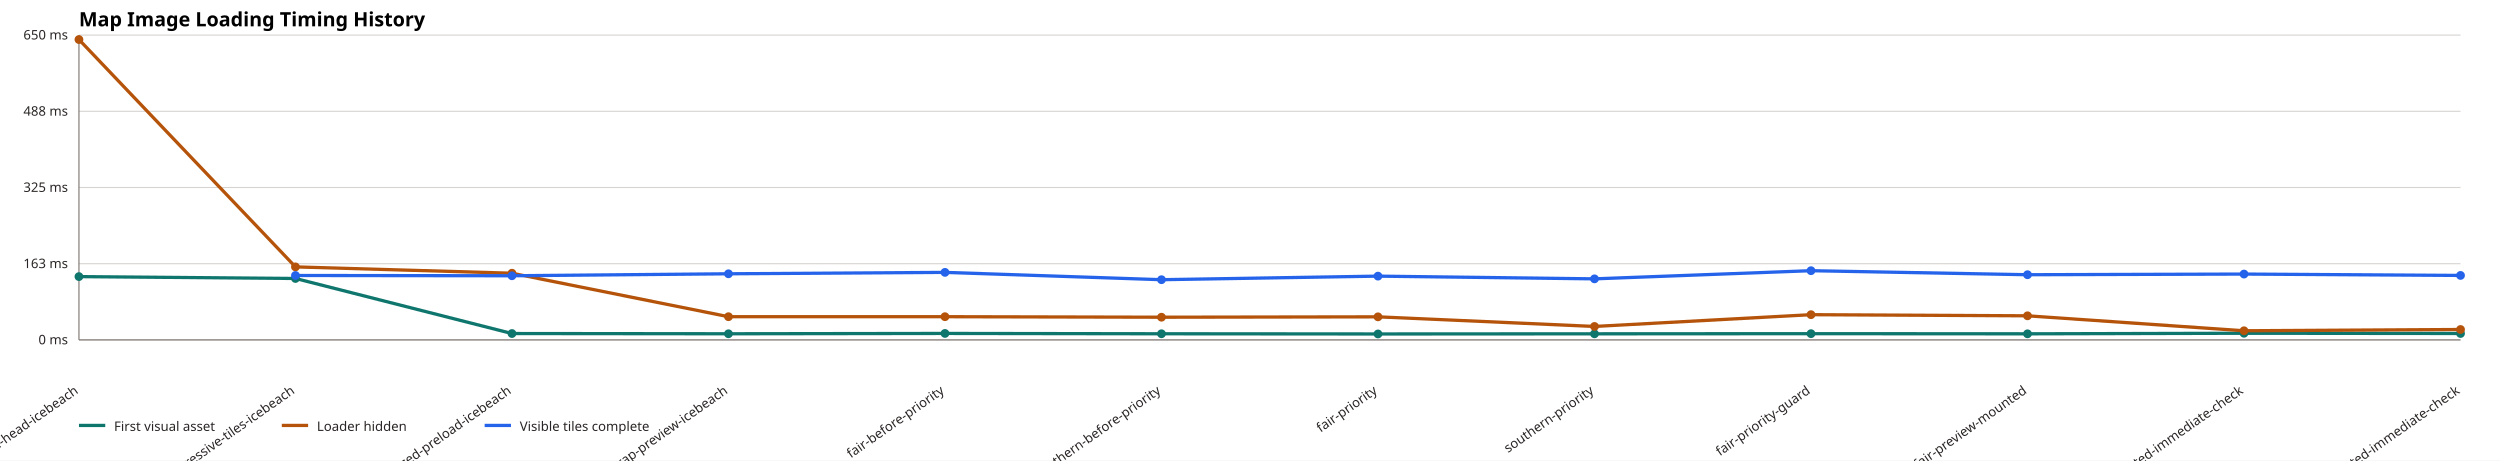
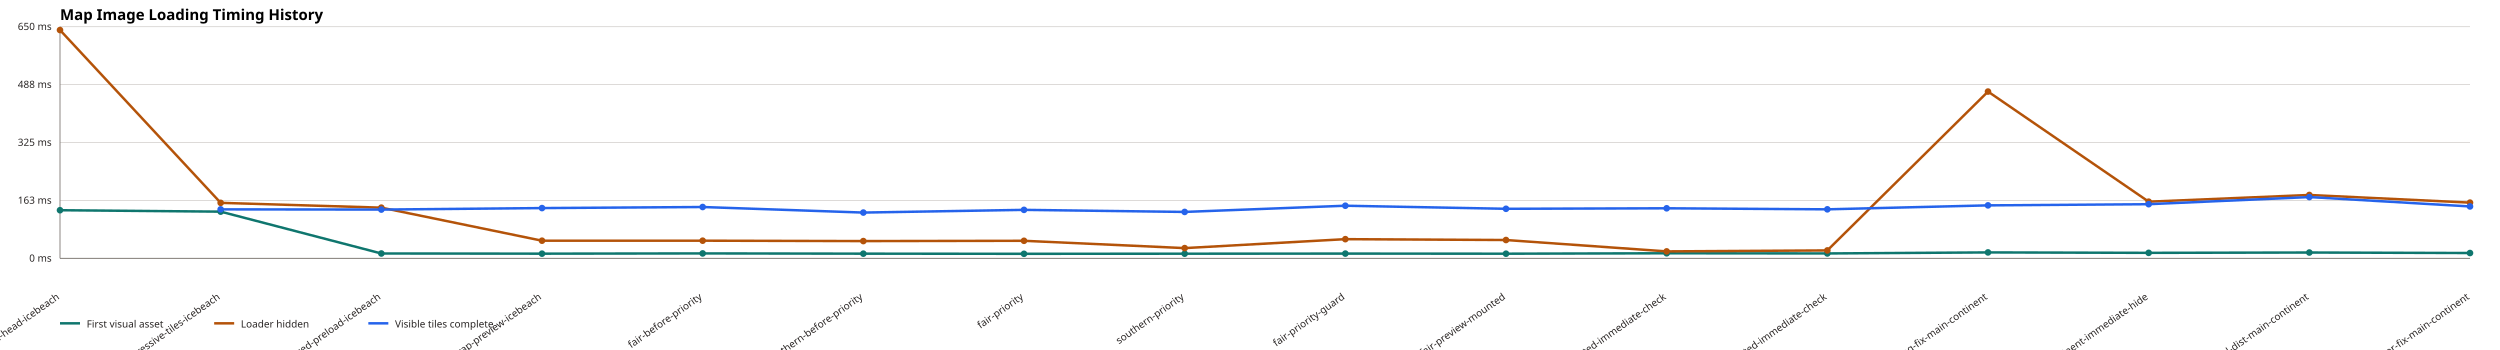
- <svg xmlns="http://www.w3.org/2000/svg" width="2280" height="420" viewBox="0 0 2280 420" role="img" aria-labelledby="title desc">
+ <svg xmlns="http://www.w3.org/2000/svg" width="3000" height="420" viewBox="0 0 3000 420" role="img" aria-labelledby="title desc">
  <rect width="100%" height="100%" fill="#fff" />
  <text x="72" y="24" font-size="18" font-family="system-ui, sans-serif" font-weight="700">Map Image Loading Timing History</text>
  <g font-family="system-ui, sans-serif" font-size="12" fill="#292524">
-     <line x1="72" y1="310" x2="2244" y2="310" stroke="#d6d3d1" stroke-width="1" />
+     <line x1="72" y1="310" x2="2964" y2="310" stroke="#d6d3d1" stroke-width="1" />
    <text x="62" y="314" text-anchor="end">0 ms</text>
-     <line x1="72" y1="240.5" x2="2244" y2="240.5" stroke="#d6d3d1" stroke-width="1" />
+     <line x1="72" y1="240.5" x2="2964" y2="240.5" stroke="#d6d3d1" stroke-width="1" />
    <text x="62" y="244.5" text-anchor="end">163 ms</text>
-     <line x1="72" y1="171" x2="2244" y2="171" stroke="#d6d3d1" stroke-width="1" />
+     <line x1="72" y1="171" x2="2964" y2="171" stroke="#d6d3d1" stroke-width="1" />
    <text x="62" y="175" text-anchor="end">325 ms</text>
-     <line x1="72" y1="101.5" x2="2244" y2="101.5" stroke="#d6d3d1" stroke-width="1" />
+     <line x1="72" y1="101.5" x2="2964" y2="101.5" stroke="#d6d3d1" stroke-width="1" />
    <text x="62" y="105.5" text-anchor="end">488 ms</text>
-     <line x1="72" y1="32" x2="2244" y2="32" stroke="#d6d3d1" stroke-width="1" />
+     <line x1="72" y1="32" x2="2964" y2="32" stroke="#d6d3d1" stroke-width="1" />
    <text x="62" y="36" text-anchor="end">650 ms</text>
    <line x1="72" y1="32" x2="72" y2="310" stroke="#78716c" />
-     <line x1="72" y1="310" x2="2244" y2="310" stroke="#78716c" />
+     <line x1="72" y1="310" x2="2964" y2="310" stroke="#78716c" />
    <text x="72" y="358" text-anchor="end" transform="rotate(-35 72 358)">baseline-head-icebeach</text>
-     <text x="269.455" y="358" text-anchor="end" transform="rotate(-35 269.4545 358)">optimized-progressive-tiles-icebeach</text>
-     <text x="466.909" y="358" text-anchor="end" transform="rotate(-35 466.9091 358)">optimized-preload-icebeach</text>
-     <text x="664.364" y="358" text-anchor="end" transform="rotate(-35 664.3636 358)">optimized-bootstrap-preview-icebeach</text>
-     <text x="861.818" y="358" text-anchor="end" transform="rotate(-35 861.8182 358)">fair-before-priority</text>
-     <text x="1059.273" y="358" text-anchor="end" transform="rotate(-35 1059.273 358)">southern-before-priority</text>
-     <text x="1256.727" y="358" text-anchor="end" transform="rotate(-35 1256.727 358)">fair-priority</text>
-     <text x="1454.182" y="358" text-anchor="end" transform="rotate(-35 1454.182 358)">southern-priority</text>
-     <text x="1651.636" y="358" text-anchor="end" transform="rotate(-35 1651.636 358)">fair-priority-guard</text>
-     <text x="1849.091" y="358" text-anchor="end" transform="rotate(-35 1849.091 358)">fair-preview-mounted</text>
-     <text x="2046.545" y="358" text-anchor="end" transform="rotate(-35 2046.545 358)">fair-preview-mounted-immediate-check</text>
-     <text x="2244" y="358" text-anchor="end" transform="rotate(-35 2244 358)">southern-preview-mounted-immediate-check</text>
-     <polyline points="72,252.262 269.455,253.972 466.909,304.183 664.364,304.397 861.818,304.098 1059.273,304.397 1256.727,304.568 1454.182,304.44 1651.636,304.312 1849.091,304.44 2046.545,303.927 2244,304.141" fill="none" stroke="#0f766e" stroke-width="3" stroke-linecap="round" stroke-linejoin="round" />
-     <polyline points="72,36.063 269.455,243.408 466.909,249.182 664.364,288.829 861.818,288.829 1059.273,289.3 1256.727,288.958 1454.182,297.725 1651.636,286.99 1849.091,288.017 2046.545,301.66 2244,300.505" fill="none" stroke="#b45309" stroke-width="3" stroke-linecap="round" stroke-linejoin="round" />
-     <polyline points="269.455,251.235 466.909,251.492 664.364,249.695 861.818,248.412 1059.273,255.084 1256.727,251.834 1454.182,254.314 1651.636,246.873 1849.091,250.551 2046.545,249.952 2244,251.192" fill="none" stroke="#2563eb" stroke-width="3" stroke-linecap="round" stroke-linejoin="round" />
+     <text x="264.8" y="358" text-anchor="end" transform="rotate(-35 264.8 358)">optimized-progressive-tiles-icebeach</text>
+     <text x="457.6" y="358" text-anchor="end" transform="rotate(-35 457.6 358)">optimized-preload-icebeach</text>
+     <text x="650.4" y="358" text-anchor="end" transform="rotate(-35 650.4 358)">optimized-bootstrap-preview-icebeach</text>
+     <text x="843.2" y="358" text-anchor="end" transform="rotate(-35 843.2 358)">fair-before-priority</text>
+     <text x="1036" y="358" text-anchor="end" transform="rotate(-35 1036 358)">southern-before-priority</text>
+     <text x="1228.8" y="358" text-anchor="end" transform="rotate(-35 1228.8 358)">fair-priority</text>
+     <text x="1421.6" y="358" text-anchor="end" transform="rotate(-35 1421.6 358)">southern-priority</text>
+     <text x="1614.4" y="358" text-anchor="end" transform="rotate(-35 1614.4 358)">fair-priority-guard</text>
+     <text x="1807.2" y="358" text-anchor="end" transform="rotate(-35 1807.2 358)">fair-preview-mounted</text>
+     <text x="2000" y="358" text-anchor="end" transform="rotate(-35 2000 358)">fair-preview-mounted-immediate-check</text>
+     <text x="2192.8" y="358" text-anchor="end" transform="rotate(-35 2192.8 358)">southern-preview-mounted-immediate-check</text>
+     <text x="2385.6" y="358" text-anchor="end" transform="rotate(-35 2385.6 358)">current-loading-fix-main-continent</text>
+     <text x="2578.4" y="358" text-anchor="end" transform="rotate(-35 2578.4 358)">current-loading-fix-main-continent-immediate-hide</text>
+     <text x="2771.2" y="358" text-anchor="end" transform="rotate(-35 2771.2 358)">final-validated-dist-main-continent</text>
+     <text x="2964" y="358" text-anchor="end" transform="rotate(-35 2964 358)">final-tile-error-fix-main-continent</text>
+     <polyline points="72,252.262 264.8,253.972 457.6,304.183 650.4,304.397 843.2,304.098 1036,304.397 1228.8,304.568 1421.6,304.44 1614.4,304.312 1807.2,304.44 2000,303.927 2192.8,304.141 2385.6,302.9 2578.4,303.414 2771.2,303.029 2964,303.627" fill="none" stroke="#0f766e" stroke-width="3" stroke-linecap="round" stroke-linejoin="round" />
+     <polyline points="72,36.063 264.8,243.408 457.6,249.182 650.4,288.829 843.2,288.829 1036,289.3 1228.8,288.958 1421.6,297.725 1614.4,286.99 1807.2,288.017 2000,301.66 2192.8,300.505 2385.6,109.883 2578.4,241.997 2771.2,233.956 2964,243.152" fill="none" stroke="#b45309" stroke-width="3" stroke-linecap="round" stroke-linejoin="round" />
+     <polyline points="264.8,251.235 457.6,251.492 650.4,249.695 843.2,248.412 1036,255.084 1228.8,251.834 1421.6,254.314 1614.4,246.873 1807.2,250.551 2000,249.952 2192.8,251.192 2385.6,246.445 2578.4,245.034 2771.2,236.48 2964,247.728" fill="none" stroke="#2563eb" stroke-width="3" stroke-linecap="round" stroke-linejoin="round" />
    <circle cx="72" cy="252.262" r="4" fill="#0f766e" />
    <circle cx="72" cy="36.063" r="4" fill="#b45309" />
-     <circle cx="269.455" cy="253.972" r="4" fill="#0f766e" />
-     <circle cx="269.455" cy="243.408" r="4" fill="#b45309" />
-     <circle cx="269.455" cy="251.235" r="4" fill="#2563eb" />
-     <circle cx="466.909" cy="304.183" r="4" fill="#0f766e" />
-     <circle cx="466.909" cy="249.182" r="4" fill="#b45309" />
-     <circle cx="466.909" cy="251.492" r="4" fill="#2563eb" />
-     <circle cx="664.364" cy="304.397" r="4" fill="#0f766e" />
-     <circle cx="664.364" cy="288.829" r="4" fill="#b45309" />
-     <circle cx="664.364" cy="249.695" r="4" fill="#2563eb" />
-     <circle cx="861.818" cy="304.098" r="4" fill="#0f766e" />
-     <circle cx="861.818" cy="288.829" r="4" fill="#b45309" />
-     <circle cx="861.818" cy="248.412" r="4" fill="#2563eb" />
-     <circle cx="1059.273" cy="304.397" r="4" fill="#0f766e" />
-     <circle cx="1059.273" cy="289.3" r="4" fill="#b45309" />
-     <circle cx="1059.273" cy="255.084" r="4" fill="#2563eb" />
-     <circle cx="1256.727" cy="304.568" r="4" fill="#0f766e" />
-     <circle cx="1256.727" cy="288.958" r="4" fill="#b45309" />
-     <circle cx="1256.727" cy="251.834" r="4" fill="#2563eb" />
-     <circle cx="1454.182" cy="304.44" r="4" fill="#0f766e" />
-     <circle cx="1454.182" cy="297.725" r="4" fill="#b45309" />
-     <circle cx="1454.182" cy="254.314" r="4" fill="#2563eb" />
-     <circle cx="1651.636" cy="304.312" r="4" fill="#0f766e" />
-     <circle cx="1651.636" cy="286.99" r="4" fill="#b45309" />
-     <circle cx="1651.636" cy="246.873" r="4" fill="#2563eb" />
-     <circle cx="1849.091" cy="304.44" r="4" fill="#0f766e" />
-     <circle cx="1849.091" cy="288.017" r="4" fill="#b45309" />
-     <circle cx="1849.091" cy="250.551" r="4" fill="#2563eb" />
-     <circle cx="2046.545" cy="303.927" r="4" fill="#0f766e" />
-     <circle cx="2046.545" cy="301.66" r="4" fill="#b45309" />
-     <circle cx="2046.545" cy="249.952" r="4" fill="#2563eb" />
-     <circle cx="2244" cy="304.141" r="4" fill="#0f766e" />
-     <circle cx="2244" cy="300.505" r="4" fill="#b45309" />
-     <circle cx="2244" cy="251.192" r="4" fill="#2563eb" />
+     <circle cx="264.8" cy="253.972" r="4" fill="#0f766e" />
+     <circle cx="264.8" cy="243.408" r="4" fill="#b45309" />
+     <circle cx="264.8" cy="251.235" r="4" fill="#2563eb" />
+     <circle cx="457.6" cy="304.183" r="4" fill="#0f766e" />
+     <circle cx="457.6" cy="249.182" r="4" fill="#b45309" />
+     <circle cx="457.6" cy="251.492" r="4" fill="#2563eb" />
+     <circle cx="650.4" cy="304.397" r="4" fill="#0f766e" />
+     <circle cx="650.4" cy="288.829" r="4" fill="#b45309" />
+     <circle cx="650.4" cy="249.695" r="4" fill="#2563eb" />
+     <circle cx="843.2" cy="304.098" r="4" fill="#0f766e" />
+     <circle cx="843.2" cy="288.829" r="4" fill="#b45309" />
+     <circle cx="843.2" cy="248.412" r="4" fill="#2563eb" />
+     <circle cx="1036" cy="304.397" r="4" fill="#0f766e" />
+     <circle cx="1036" cy="289.3" r="4" fill="#b45309" />
+     <circle cx="1036" cy="255.084" r="4" fill="#2563eb" />
+     <circle cx="1228.8" cy="304.568" r="4" fill="#0f766e" />
+     <circle cx="1228.8" cy="288.958" r="4" fill="#b45309" />
+     <circle cx="1228.8" cy="251.834" r="4" fill="#2563eb" />
+     <circle cx="1421.6" cy="304.44" r="4" fill="#0f766e" />
+     <circle cx="1421.6" cy="297.725" r="4" fill="#b45309" />
+     <circle cx="1421.6" cy="254.314" r="4" fill="#2563eb" />
+     <circle cx="1614.4" cy="304.312" r="4" fill="#0f766e" />
+     <circle cx="1614.4" cy="286.99" r="4" fill="#b45309" />
+     <circle cx="1614.4" cy="246.873" r="4" fill="#2563eb" />
+     <circle cx="1807.2" cy="304.44" r="4" fill="#0f766e" />
+     <circle cx="1807.2" cy="288.017" r="4" fill="#b45309" />
+     <circle cx="1807.2" cy="250.551" r="4" fill="#2563eb" />
+     <circle cx="2000" cy="303.927" r="4" fill="#0f766e" />
+     <circle cx="2000" cy="301.66" r="4" fill="#b45309" />
+     <circle cx="2000" cy="249.952" r="4" fill="#2563eb" />
+     <circle cx="2192.8" cy="304.141" r="4" fill="#0f766e" />
+     <circle cx="2192.8" cy="300.505" r="4" fill="#b45309" />
+     <circle cx="2192.8" cy="251.192" r="4" fill="#2563eb" />
+     <circle cx="2385.6" cy="302.9" r="4" fill="#0f766e" />
+     <circle cx="2385.6" cy="109.883" r="4" fill="#b45309" />
+     <circle cx="2385.6" cy="246.445" r="4" fill="#2563eb" />
+     <circle cx="2578.4" cy="303.414" r="4" fill="#0f766e" />
+     <circle cx="2578.4" cy="241.997" r="4" fill="#b45309" />
+     <circle cx="2578.4" cy="245.034" r="4" fill="#2563eb" />
+     <circle cx="2771.2" cy="303.029" r="4" fill="#0f766e" />
+     <circle cx="2771.2" cy="233.956" r="4" fill="#b45309" />
+     <circle cx="2771.2" cy="236.48" r="4" fill="#2563eb" />
+     <circle cx="2964" cy="303.627" r="4" fill="#0f766e" />
+     <circle cx="2964" cy="243.152" r="4" fill="#b45309" />
+     <circle cx="2964" cy="247.728" r="4" fill="#2563eb" />
    <g transform="translate(72, 388)">
      <line x1="0" y1="0" x2="24" y2="0" stroke="#0f766e" stroke-width="3" />
      <text x="32" y="5">First visual asset</text>
    </g>
    <g transform="translate(257, 388)">
      <line x1="0" y1="0" x2="24" y2="0" stroke="#b45309" stroke-width="3" />
      <text x="32" y="5">Loader hidden</text>
    </g>
    <g transform="translate(442, 388)">
      <line x1="0" y1="0" x2="24" y2="0" stroke="#2563eb" stroke-width="3" />
      <text x="32" y="5">Visible tiles complete</text>
    </g>
  </g>
</svg>
